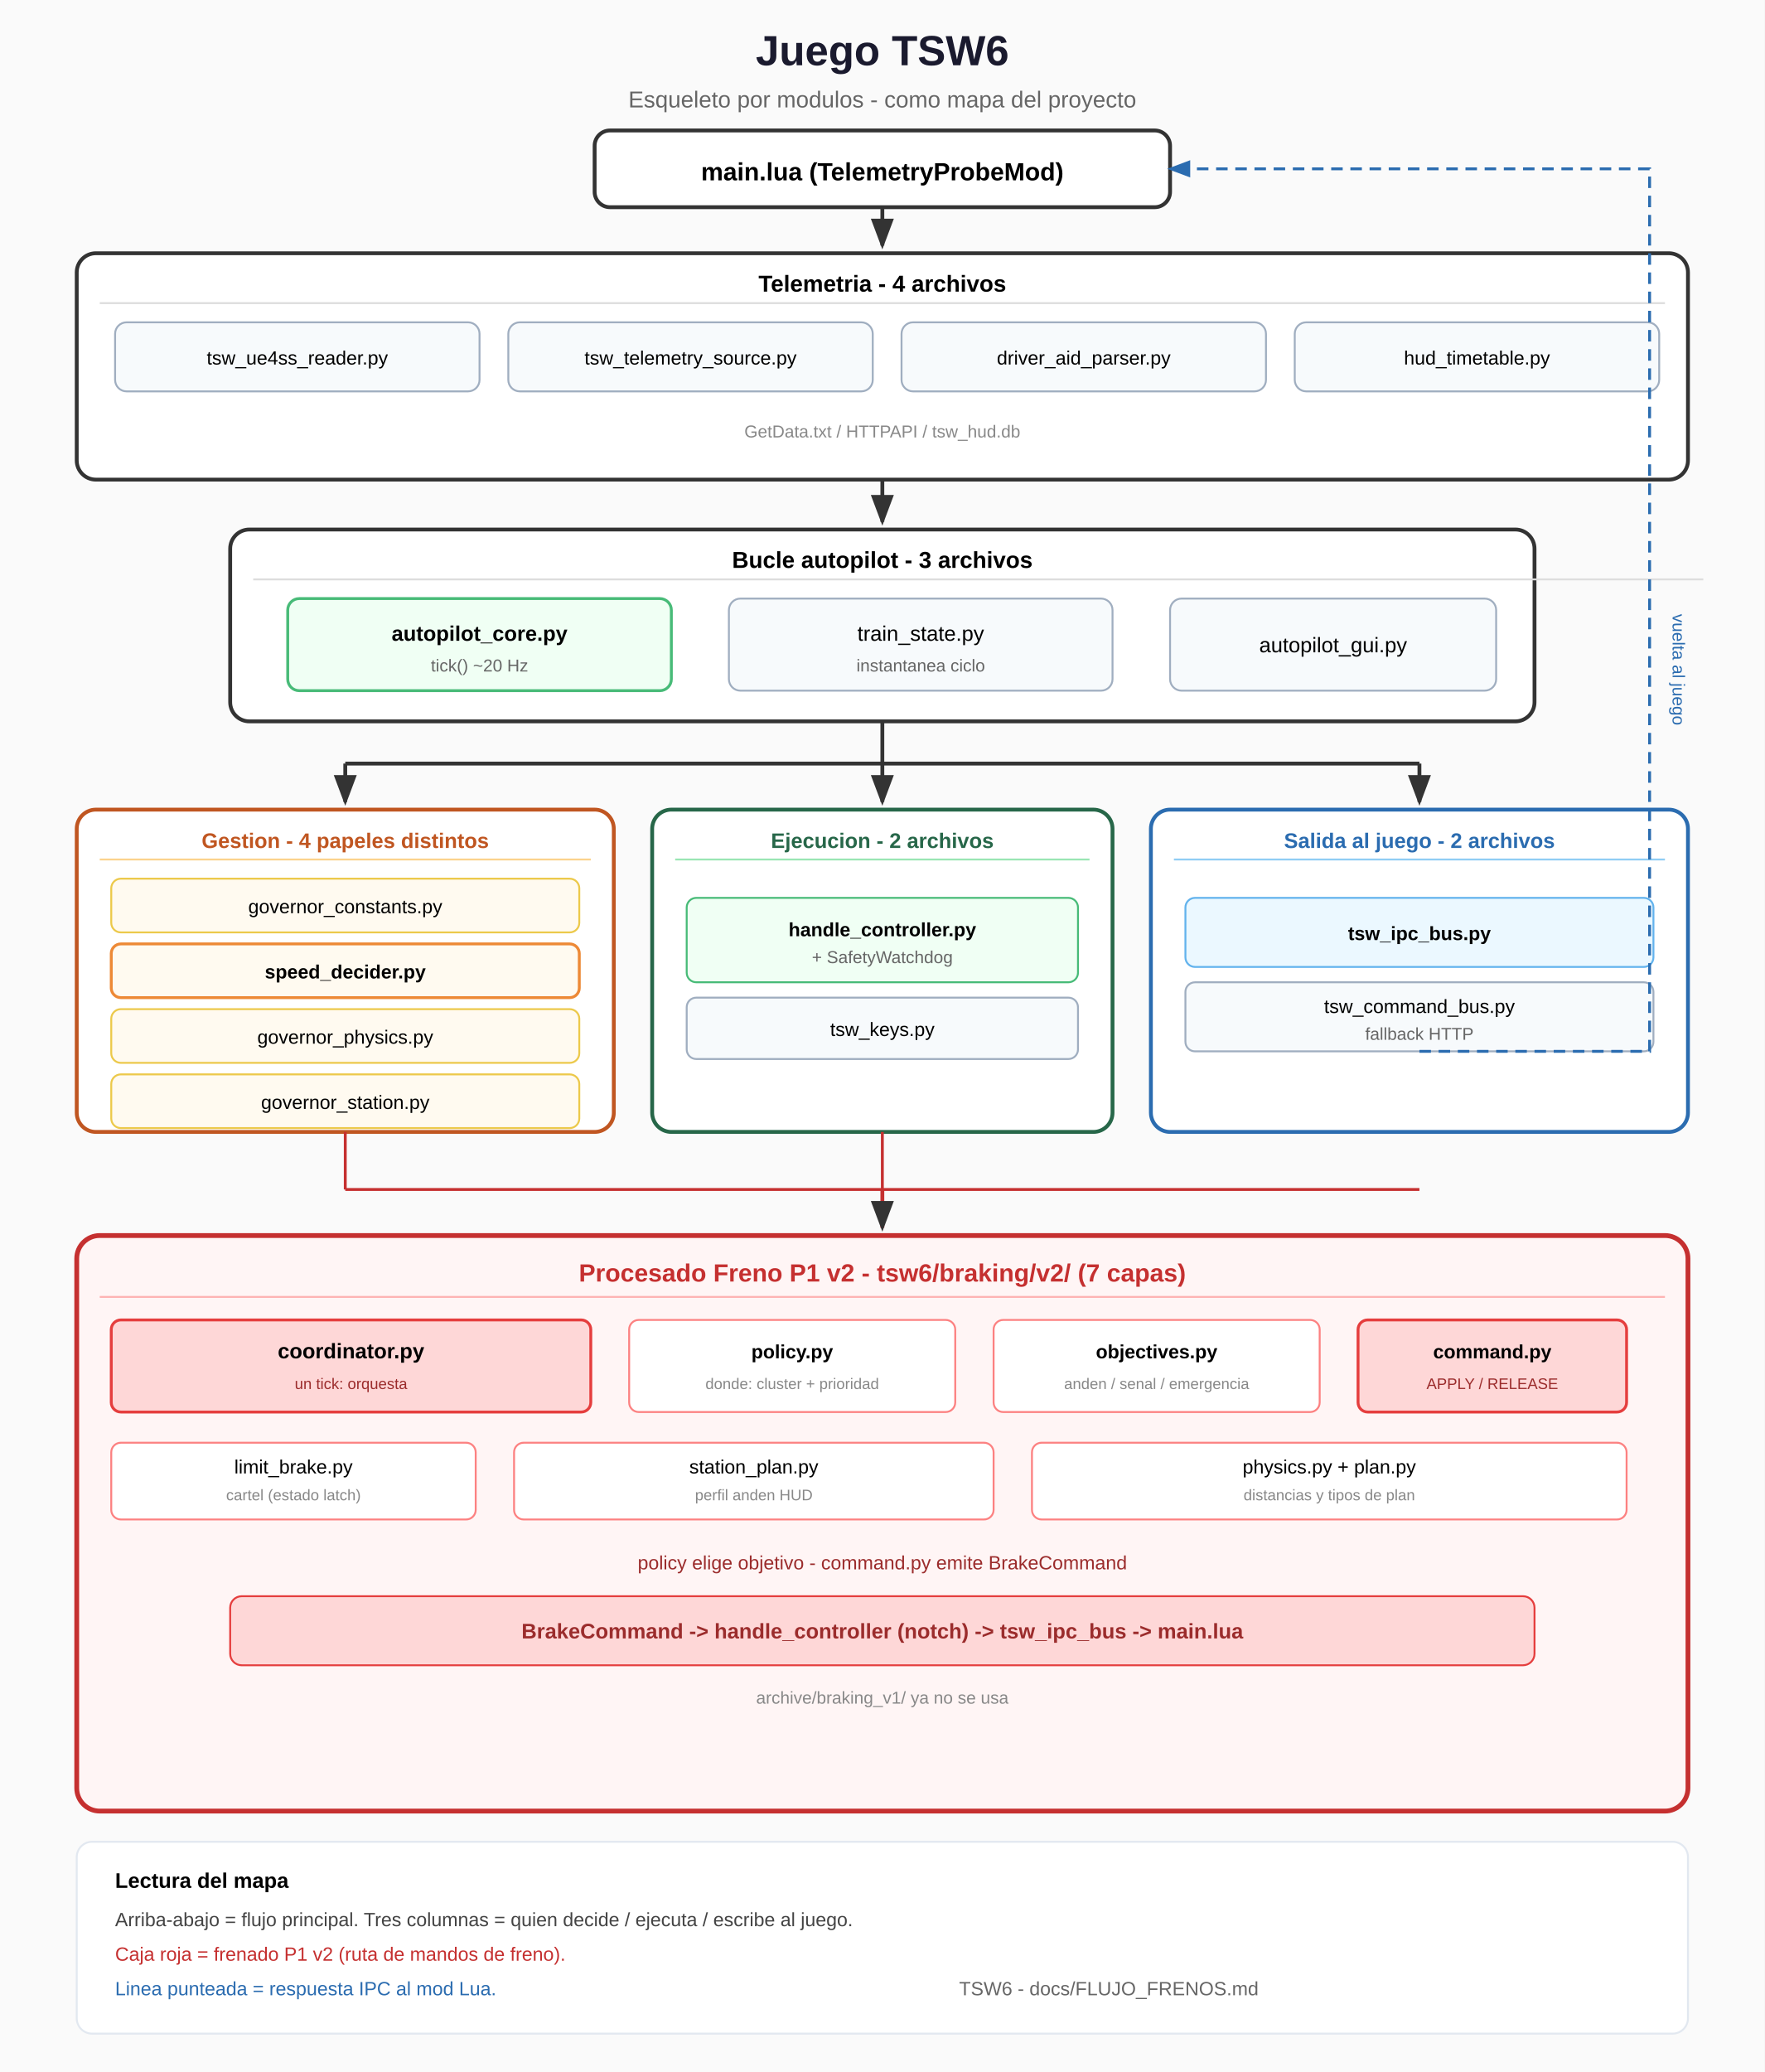
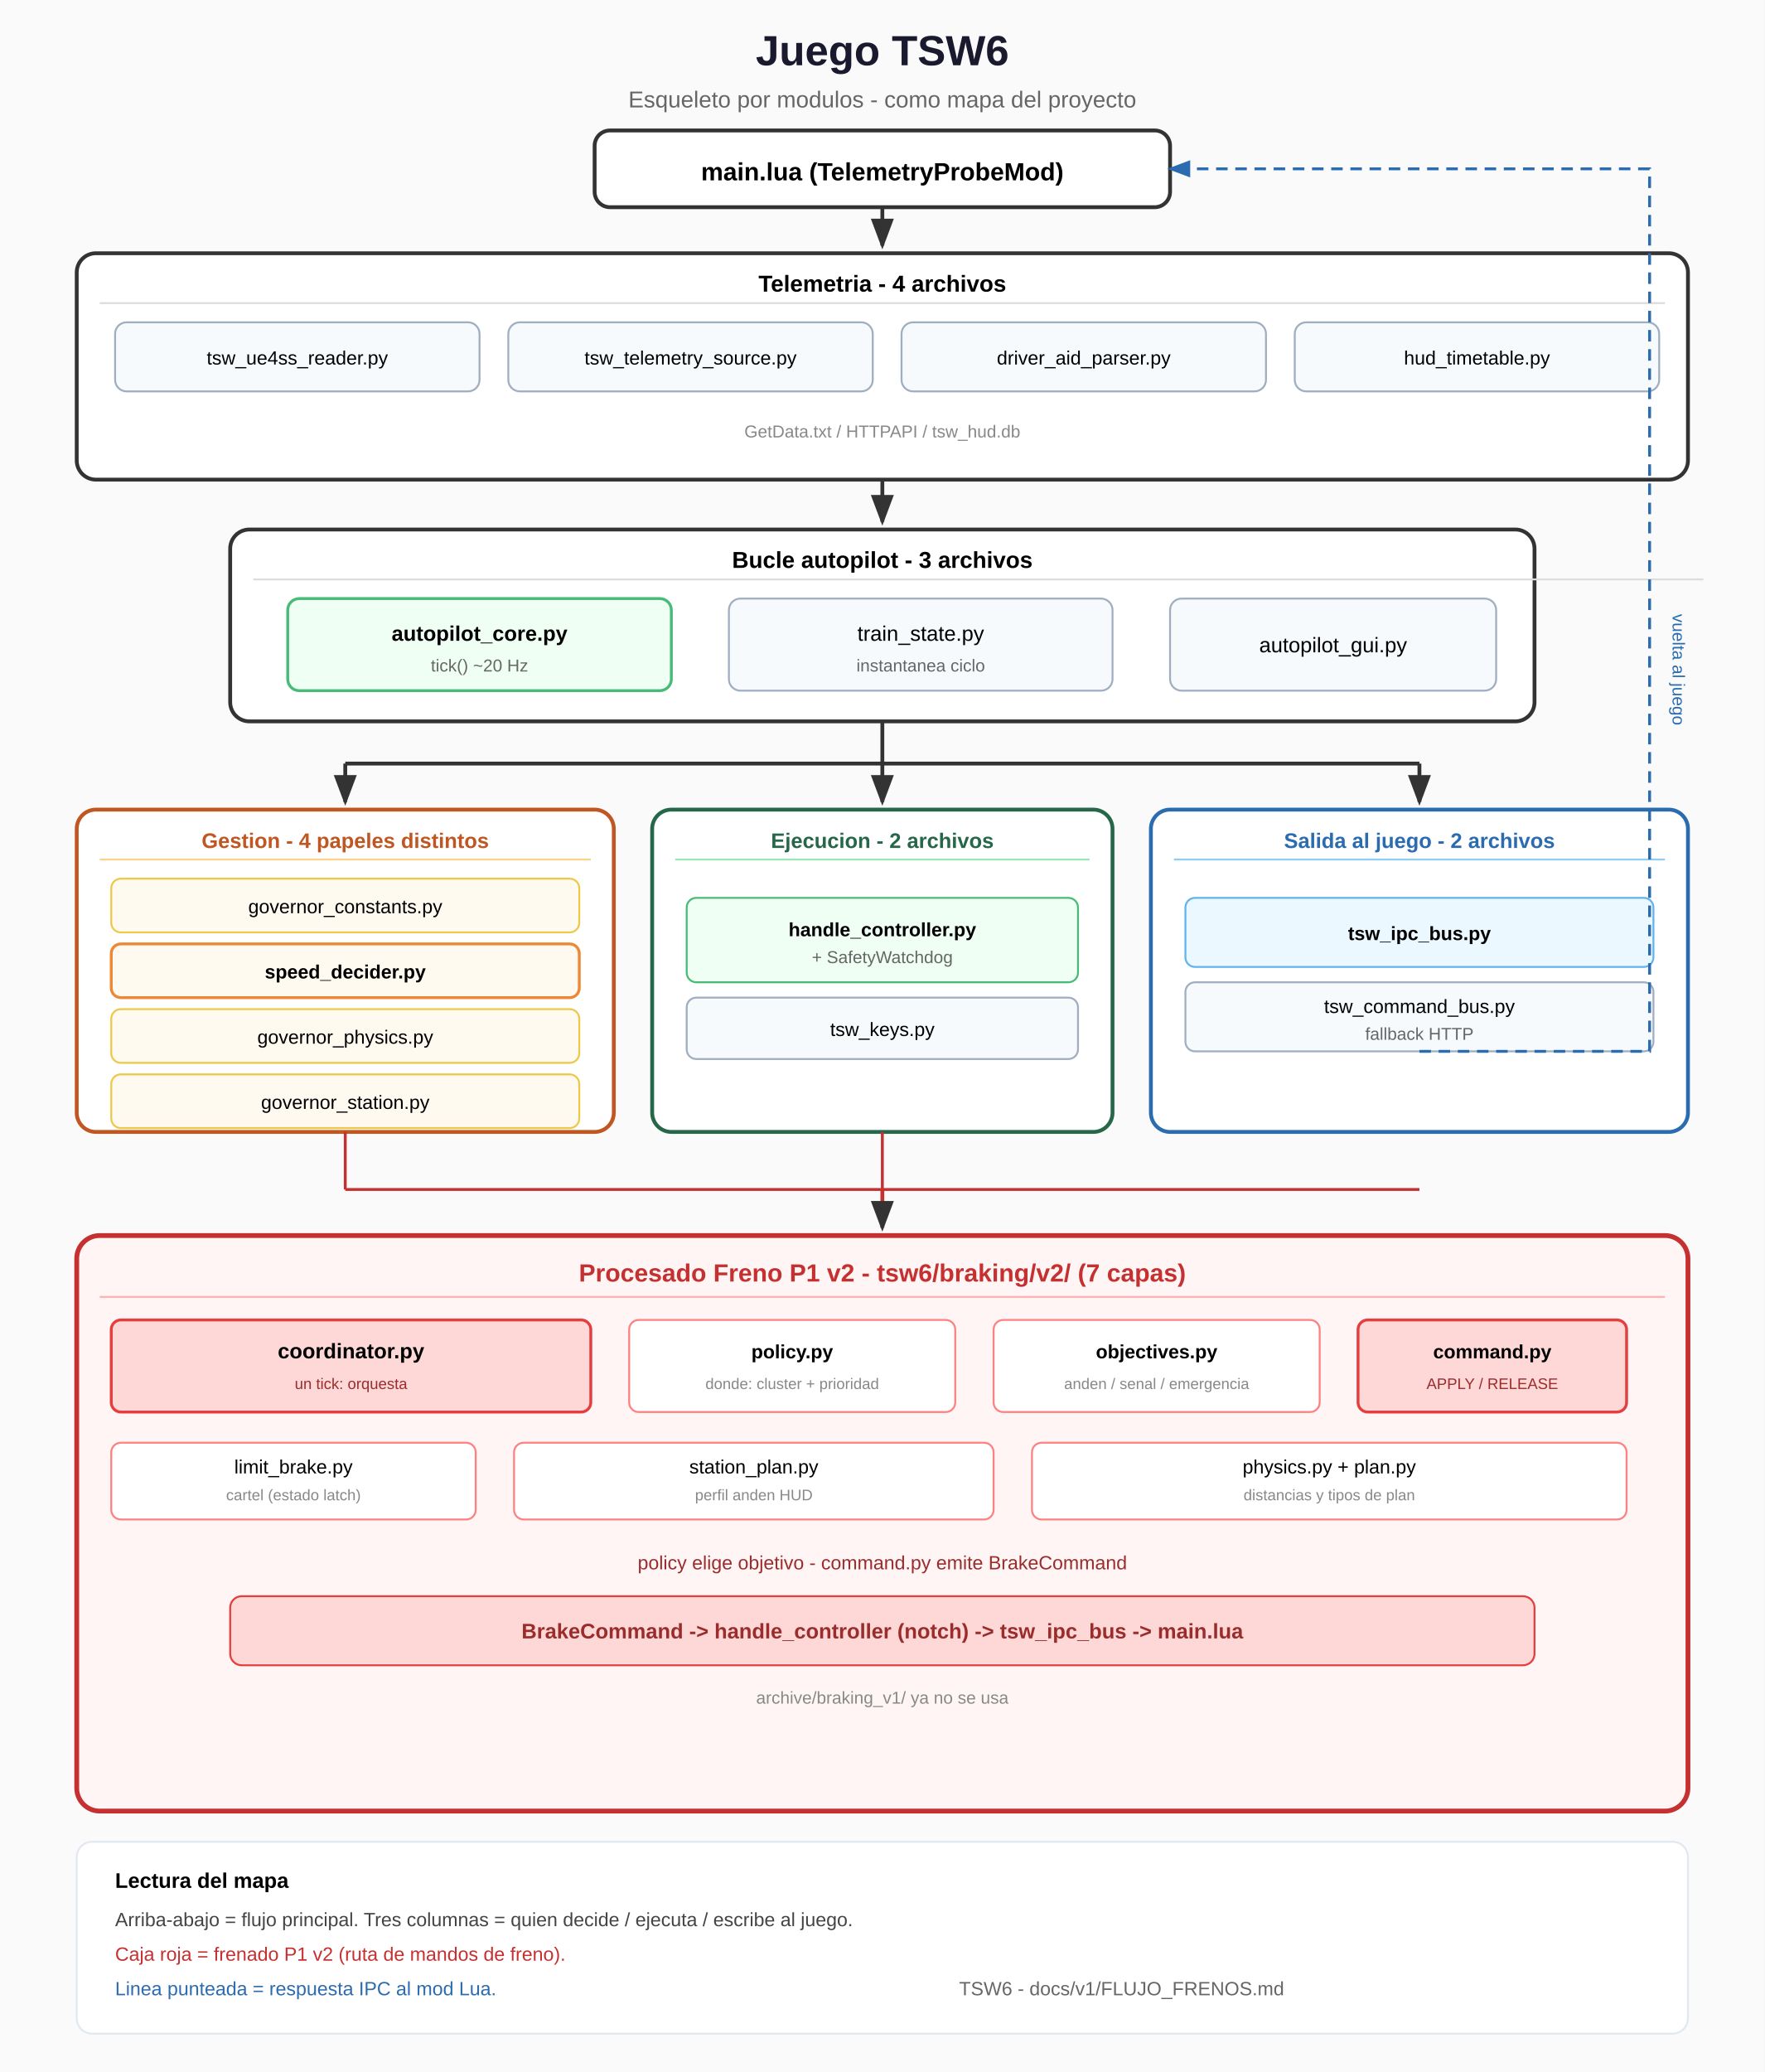
<svg xmlns="http://www.w3.org/2000/svg" width="920" height="1080" viewBox="0 0 920 1080" font-family="Segoe UI, Arial, sans-serif">
  <defs>
    <marker id="a" markerWidth="8" markerHeight="6" refX="7" refY="3" orient="auto">
      <polygon points="0 0, 8 3, 0 6" fill="#333" />
    </marker>
    <marker id="a2" markerWidth="8" markerHeight="6" refX="7" refY="3" orient="auto">
      <polygon points="0 0, 8 3, 0 6" fill="#2b6cb0" />
    </marker>
  </defs>
  <rect width="920" height="1080" fill="#fafafa" />
  <text x="460" y="34" text-anchor="middle" font-size="22" font-weight="700" fill="#1a1a2e">Juego TSW6</text>
  <text x="460" y="56" text-anchor="middle" font-size="12" fill="#666">Esqueleto por modulos  -  como mapa del proyecto</text>
  <rect x="310" y="68" width="300" height="40" rx="8" fill="#fff" stroke="#333" stroke-width="2" />
  <text x="460" y="94" text-anchor="middle" font-size="13" font-weight="600">main.lua (TelemetryProbeMod)</text>
  <line x1="460" y1="108" x2="460" y2="128" stroke="#333" stroke-width="2" marker-end="url(#a)" />
  <rect x="40" y="132" width="840" height="118" rx="10" fill="#fff" stroke="#333" stroke-width="2" />
  <text x="460" y="152" text-anchor="middle" font-size="12" font-weight="700">Telemetria  -  4 archivos</text>
  <line x1="52" y1="158" x2="868" y2="158" stroke="#ddd" />
  <rect x="60" y="168" width="190" height="36" rx="6" fill="#f7fafc" stroke="#a0aec0" />
  <text x="155" y="190" text-anchor="middle" font-size="10">tsw_ue4ss_reader.py</text>
  <rect x="265" y="168" width="190" height="36" rx="6" fill="#f7fafc" stroke="#a0aec0" />
  <text x="360" y="190" text-anchor="middle" font-size="10">tsw_telemetry_source.py</text>
  <rect x="470" y="168" width="190" height="36" rx="6" fill="#f7fafc" stroke="#a0aec0" />
  <text x="565" y="190" text-anchor="middle" font-size="10">driver_aid_parser.py</text>
  <rect x="675" y="168" width="190" height="36" rx="6" fill="#f7fafc" stroke="#a0aec0" />
  <text x="770" y="190" text-anchor="middle" font-size="10">hud_timetable.py</text>
  <text x="460" y="228" text-anchor="middle" font-size="9" fill="#888">GetData.txt / HTTPAPI / tsw_hud.db</text>
  <line x1="460" y1="250" x2="460" y2="272" stroke="#333" stroke-width="2" marker-end="url(#a)" />
  <rect x="120" y="276" width="680" height="100" rx="10" fill="#fff" stroke="#333" stroke-width="2" />
  <text x="460" y="296" text-anchor="middle" font-size="12" font-weight="700">Bucle autopilot  -  3 archivos</text>
  <line x1="132" y1="302" x2="888" y2="302" stroke="#ddd" />
  <rect x="150" y="312" width="200" height="48" rx="6" fill="#f0fff4" stroke="#48bb78" stroke-width="1.5" />
  <text x="250" y="334" text-anchor="middle" font-size="11" font-weight="600">autopilot_core.py</text>
  <text x="250" y="350" text-anchor="middle" font-size="9" fill="#666">tick() ~20 Hz</text>
  <rect x="380" y="312" width="200" height="48" rx="6" fill="#f7fafc" stroke="#a0aec0" />
  <text x="480" y="334" text-anchor="middle" font-size="11">train_state.py</text>
  <text x="480" y="350" text-anchor="middle" font-size="9" fill="#666">instantanea ciclo</text>
  <rect x="610" y="312" width="170" height="48" rx="6" fill="#f7fafc" stroke="#a0aec0" />
  <text x="695" y="340" text-anchor="middle" font-size="11">autopilot_gui.py</text>
  <line x1="460" y1="376" x2="460" y2="398" stroke="#333" stroke-width="2" />
  <line x1="180" y1="398" x2="740" y2="398" stroke="#333" stroke-width="2" />
  <line x1="180" y1="398" x2="180" y2="418" stroke="#333" stroke-width="2" marker-end="url(#a)" />
  <line x1="460" y1="398" x2="460" y2="418" stroke="#333" stroke-width="2" marker-end="url(#a)" />
  <line x1="740" y1="398" x2="740" y2="418" stroke="#333" stroke-width="2" marker-end="url(#a)" />
  <rect x="40" y="422" width="280" height="168" rx="10" fill="#fff" stroke="#c05621" stroke-width="2" />
  <text x="180" y="442" text-anchor="middle" font-size="11" font-weight="700" fill="#c05621">Gestion  -  4 papeles distintos</text>
  <line x1="52" y1="448" x2="308" y2="448" stroke="#fbd38d" />
  <rect x="58" y="458" width="244" height="28" rx="5" fill="#fffaf0" stroke="#ecc94b" />
  <text x="180" y="476" text-anchor="middle" font-size="10">governor_constants.py</text>
  <rect x="58" y="492" width="244" height="28" rx="5" fill="#fffaf0" stroke="#ed8936" stroke-width="1.5" />
  <text x="180" y="510" text-anchor="middle" font-size="10" font-weight="600">speed_decider.py</text>
  <rect x="58" y="526" width="244" height="28" rx="5" fill="#fffaf0" stroke="#ecc94b" />
  <text x="180" y="544" text-anchor="middle" font-size="10">governor_physics.py</text>
  <rect x="58" y="560" width="244" height="28" rx="5" fill="#fffaf0" stroke="#ecc94b" />
  <text x="180" y="578" text-anchor="middle" font-size="10">governor_station.py</text>
  <rect x="340" y="422" width="240" height="168" rx="10" fill="#fff" stroke="#276749" stroke-width="2" />
  <text x="460" y="442" text-anchor="middle" font-size="11" font-weight="700" fill="#276749">Ejecucion  -  2 archivos</text>
  <line x1="352" y1="448" x2="568" y2="448" stroke="#9ae6b4" />
  <rect x="358" y="468" width="204" height="44" rx="5" fill="#f0fff4" stroke="#48bb78" />
  <text x="460" y="488" text-anchor="middle" font-size="10" font-weight="600">handle_controller.py</text>
  <text x="460" y="502" text-anchor="middle" font-size="9" fill="#666">+ SafetyWatchdog</text>
  <rect x="358" y="520" width="204" height="32" rx="5" fill="#f7fafc" stroke="#a0aec0" />
  <text x="460" y="540" text-anchor="middle" font-size="10">tsw_keys.py</text>
  <rect x="600" y="422" width="280" height="168" rx="10" fill="#fff" stroke="#2b6cb0" stroke-width="2" />
  <text x="740" y="442" text-anchor="middle" font-size="11" font-weight="700" fill="#2b6cb0">Salida al juego  -  2 archivos</text>
  <line x1="612" y1="448" x2="868" y2="448" stroke="#90cdf4" />
  <rect x="618" y="468" width="244" height="36" rx="5" fill="#ebf8ff" stroke="#63b3ed" />
  <text x="740" y="490" text-anchor="middle" font-size="10" font-weight="600">tsw_ipc_bus.py</text>
  <rect x="618" y="512" width="244" height="36" rx="5" fill="#f7fafc" stroke="#a0aec0" />
  <text x="740" y="528" text-anchor="middle" font-size="10">tsw_command_bus.py</text>
  <text x="740" y="542" text-anchor="middle" font-size="9" fill="#666">fallback HTTP</text>
  <line x1="180" y1="590" x2="180" y2="620" stroke="#c53030" stroke-width="1.5" />
  <line x1="460" y1="590" x2="460" y2="620" stroke="#c53030" stroke-width="1.5" />
  <line x1="180" y1="620" x2="740" y2="620" stroke="#c53030" stroke-width="1.5" />
  <line x1="460" y1="620" x2="460" y2="640" stroke="#c53030" stroke-width="2" marker-end="url(#a)" />
  <rect x="40" y="644" width="840" height="300" rx="12" fill="#fff5f5" stroke="#c53030" stroke-width="2.5" />
  <text x="460" y="668" text-anchor="middle" font-size="13" font-weight="700" fill="#c53030">Procesado Freno P1 v2  -  tsw6/braking/v2/ (7 capas)</text>
  <line x1="52" y1="676" x2="868" y2="676" stroke="#feb2b2" />
  <rect x="58" y="688" width="250" height="48" rx="5" fill="#fed7d7" stroke="#e53e3e" stroke-width="1.5" />
  <text x="183" y="708" text-anchor="middle" font-size="11" font-weight="700">coordinator.py</text>
  <text x="183" y="724" text-anchor="middle" font-size="8" fill="#9b2c2c">un tick: orquesta</text>
  <rect x="328" y="688" width="170" height="48" rx="5" fill="#fff" stroke="#fc8181" />
  <text x="413" y="708" text-anchor="middle" font-size="10" font-weight="600">policy.py</text>
  <text x="413" y="724" text-anchor="middle" font-size="8" fill="#888">donde: cluster + prioridad</text>
  <rect x="518" y="688" width="170" height="48" rx="5" fill="#fff" stroke="#fc8181" />
  <text x="603" y="708" text-anchor="middle" font-size="10" font-weight="600">objectives.py</text>
  <text x="603" y="724" text-anchor="middle" font-size="8" fill="#888">anden / senal / emergencia</text>
  <rect x="708" y="688" width="140" height="48" rx="5" fill="#fed7d7" stroke="#e53e3e" stroke-width="1.5" />
  <text x="778" y="708" text-anchor="middle" font-size="10" font-weight="700">command.py</text>
  <text x="778" y="724" text-anchor="middle" font-size="8" fill="#9b2c2c">APPLY / RELEASE</text>
  <rect x="58" y="752" width="190" height="40" rx="5" fill="#fff" stroke="#fc8181" />
  <text x="153" y="768" text-anchor="middle" font-size="10">limit_brake.py</text>
  <text x="153" y="782" text-anchor="middle" font-size="8" fill="#888">cartel (estado latch)</text>
  <rect x="268" y="752" width="250" height="40" rx="5" fill="#fff" stroke="#fc8181" />
  <text x="393" y="768" text-anchor="middle" font-size="10">station_plan.py</text>
  <text x="393" y="782" text-anchor="middle" font-size="8" fill="#888">perfil anden HUD</text>
  <rect x="538" y="752" width="310" height="40" rx="5" fill="#fff" stroke="#fc8181" />
  <text x="693" y="768" text-anchor="middle" font-size="10">physics.py + plan.py</text>
  <text x="693" y="782" text-anchor="middle" font-size="8" fill="#888">distancias y tipos de plan</text>
  <text x="460" y="818" text-anchor="middle" font-size="10" fill="#9b2c2c">policy elige objetivo  -  command.py emite BrakeCommand</text>
  <rect x="120" y="832" width="680" height="36" rx="6" fill="#fed7d7" stroke="#e53e3e" />
  <text x="460" y="854" text-anchor="middle" font-size="11" font-weight="600" fill="#9b2c2c">BrakeCommand -&gt; handle_controller (notch) -&gt; tsw_ipc_bus -&gt; main.lua</text>
  <text x="460" y="888" text-anchor="middle" font-size="9" fill="#888">archive/braking_v1/ ya no se usa</text>
  <path d="M 740 548 L 860 548 L 860 88 L 610 88" fill="none" stroke="#2b6cb0" stroke-width="1.5" stroke-dasharray="6,4" marker-end="url(#a2)" />
  <text x="872" y="320" font-size="9" fill="#2b6cb0" transform="rotate(90 872 320)">vuelta al juego</text>
  <rect x="40" y="960" width="840" height="100" rx="8" fill="#fff" stroke="#e2e8f0" />
  <text x="60" y="984" font-size="11" font-weight="700">Lectura del mapa</text>
  <text x="60" y="1004" font-size="10" fill="#444">Arriba-abajo = flujo principal. Tres columnas = quien decide / ejecuta / escribe al juego.</text>
  <text x="60" y="1022" font-size="10" fill="#c53030">Caja roja = frenado P1 v2 (ruta de mandos de freno).</text>
  <text x="60" y="1040" font-size="10" fill="#2b6cb0">Linea punteada = respuesta IPC al mod Lua.</text>
-   <text x="500" y="1040" font-size="10" fill="#666">TSW6 - docs/FLUJO_FRENOS.md</text>
+   <text x="500" y="1040" font-size="10" fill="#666">TSW6 - docs/v1/FLUJO_FRENOS.md</text>
</svg>
